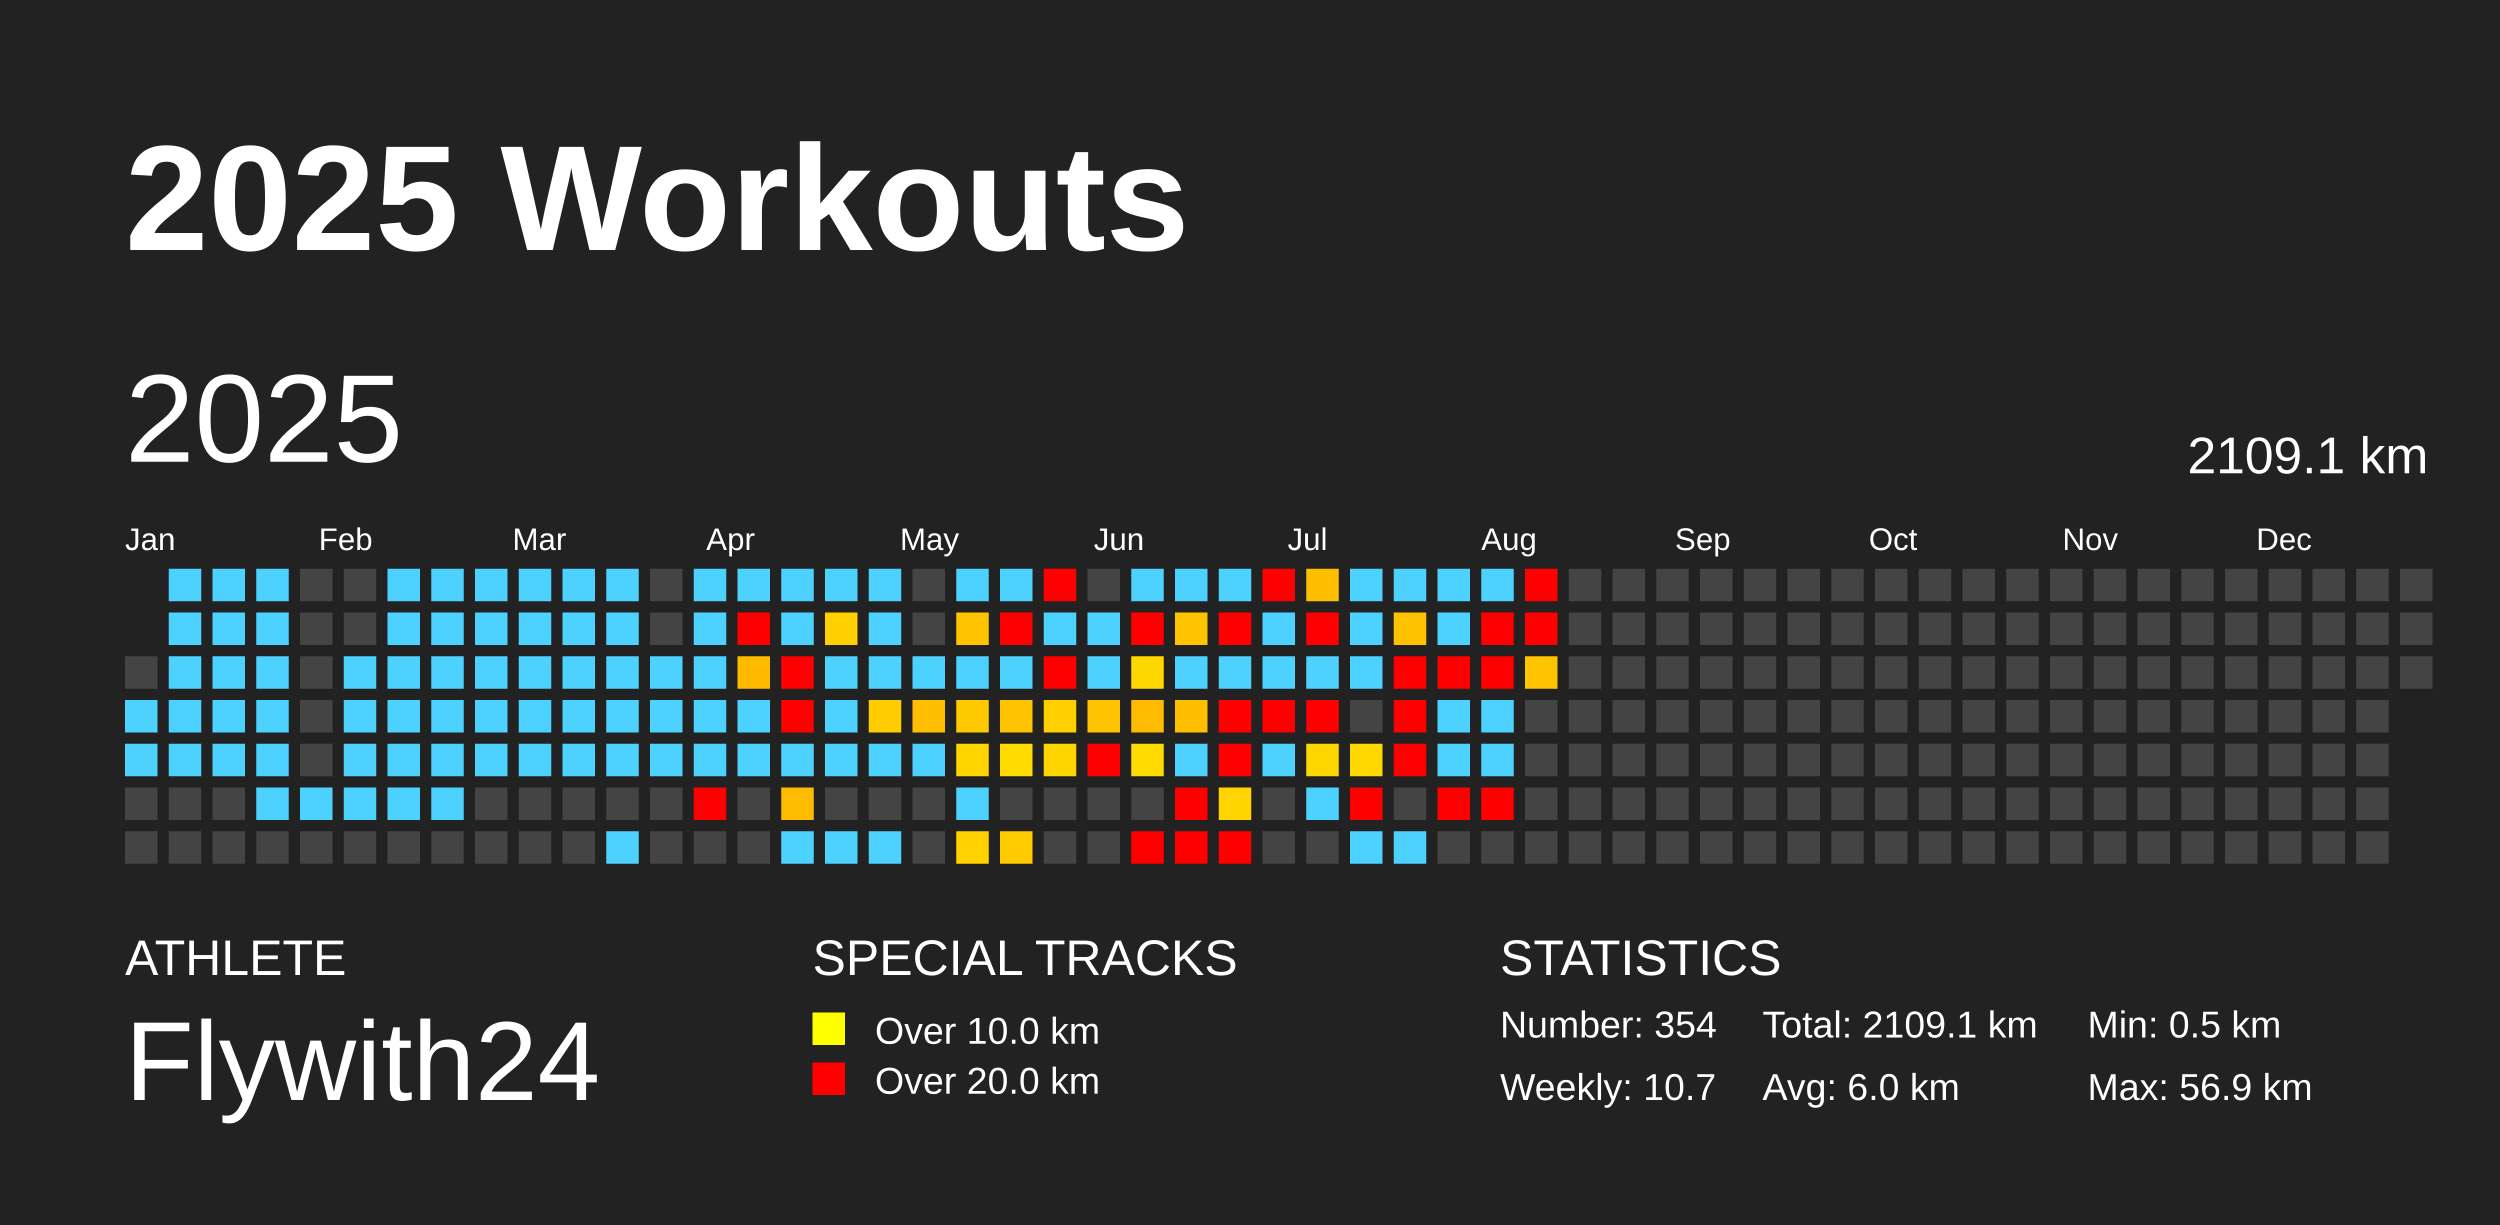
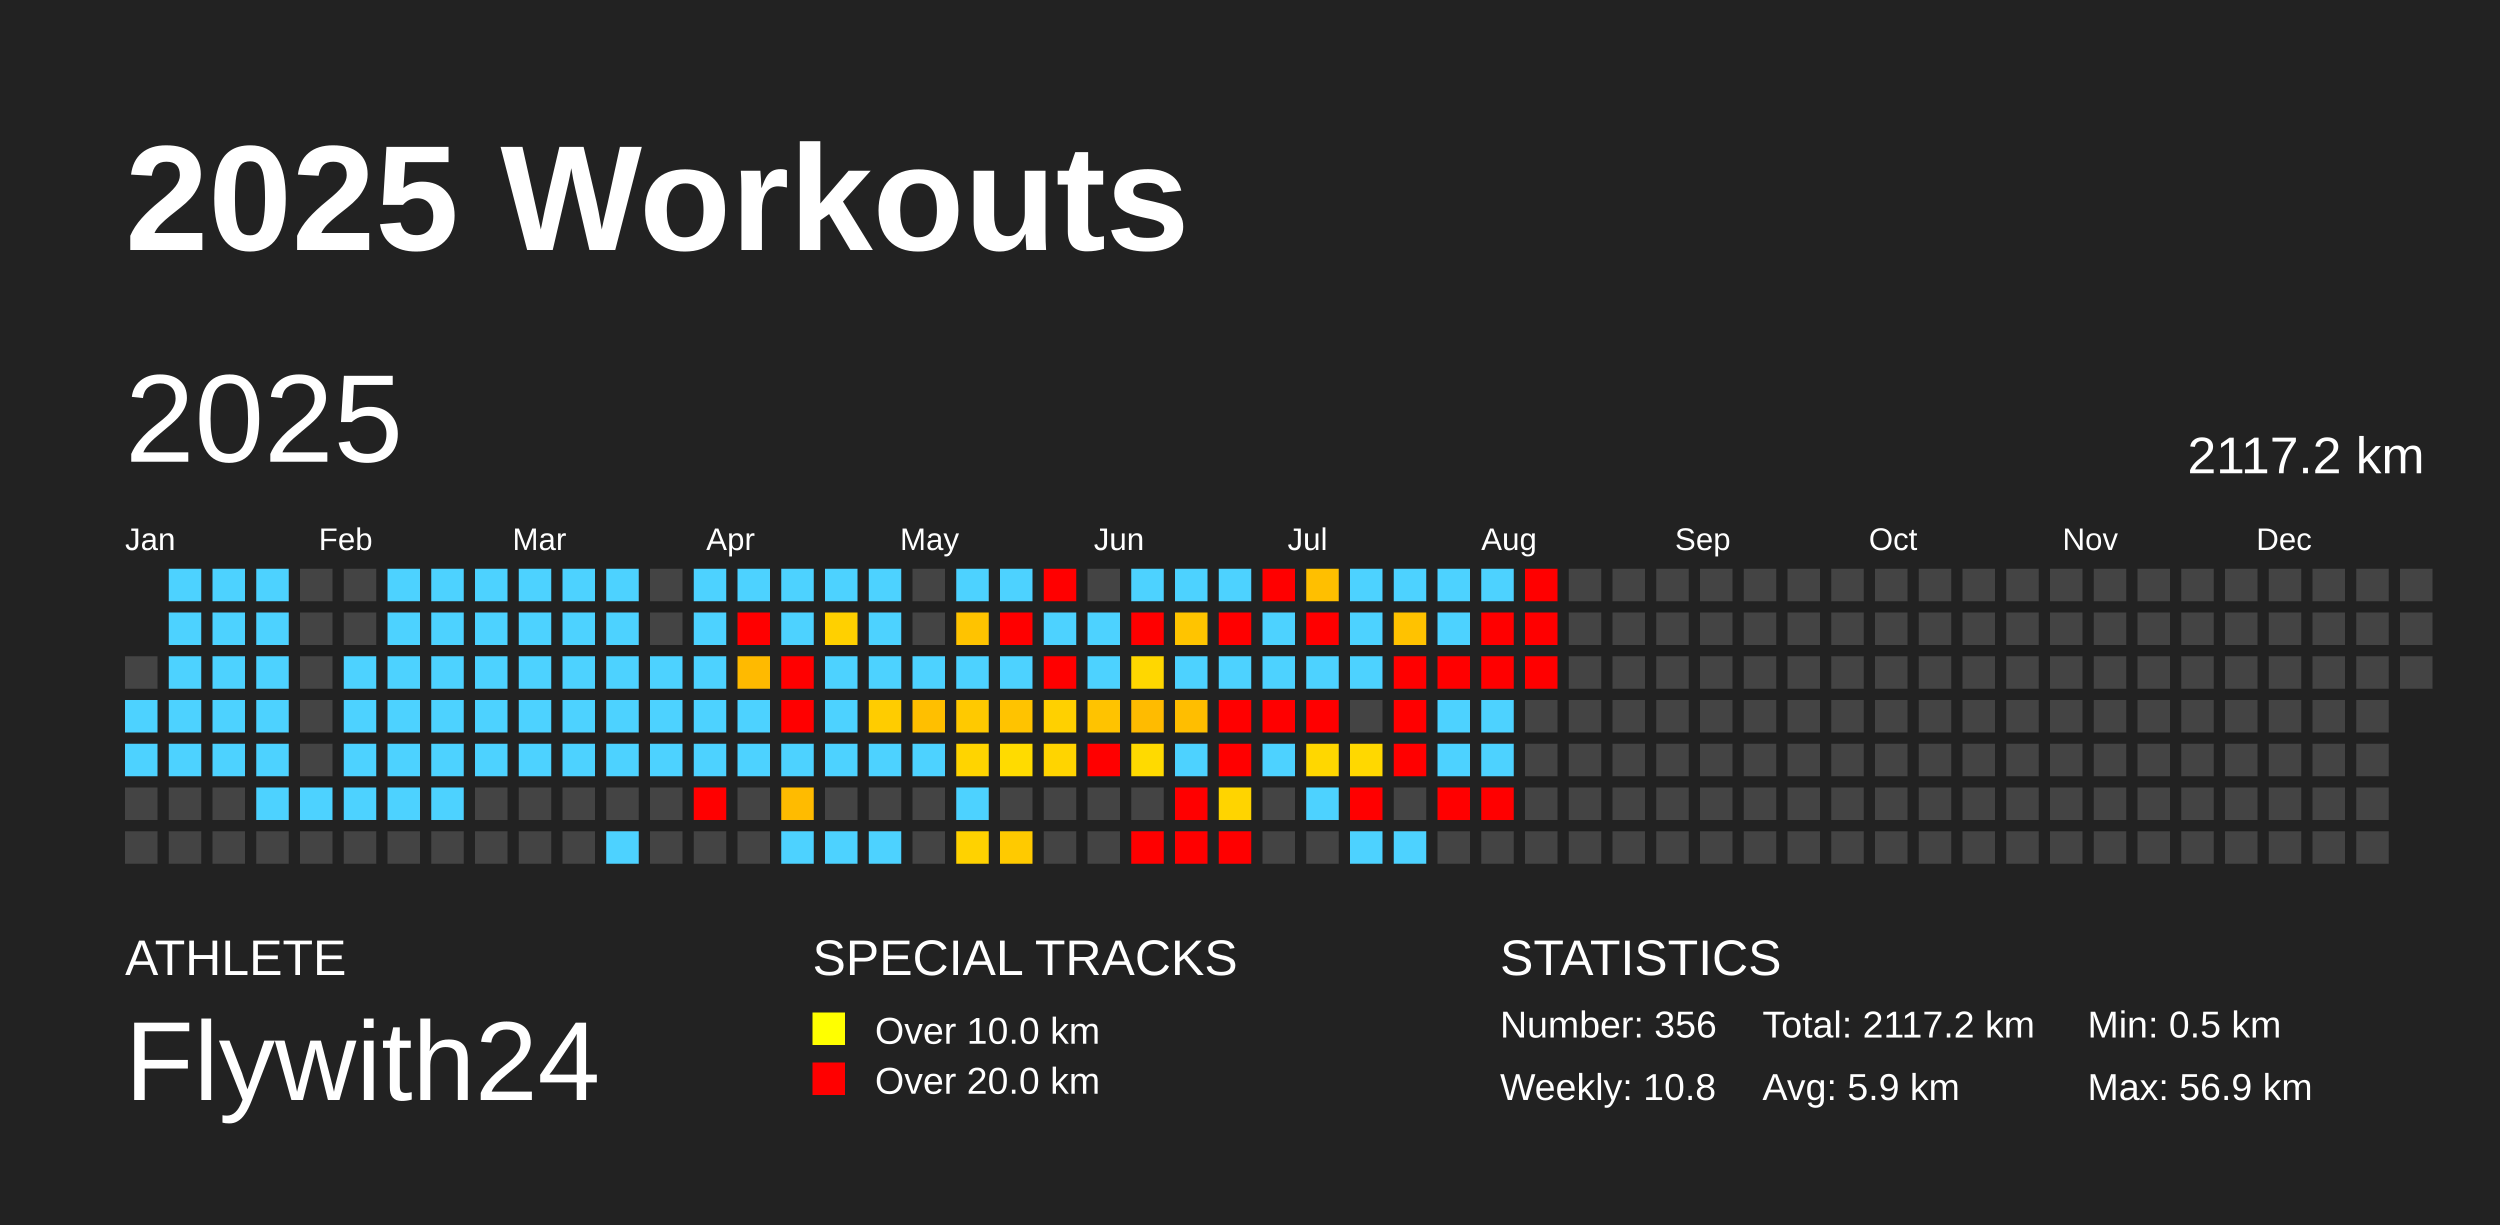
<svg xmlns="http://www.w3.org/2000/svg" baseProfile="full" height="98mm" version="1.1" viewBox="0,0,200,98" width="200mm">
  <defs />
  <rect fill="#222222" height="98" width="200" x="0" y="0" />
  <text fill="#FFFFFF" style="font-size:12px; font-family:Arial; font-weight:bold;" x="10" y="20">2025 Workouts</text>
  <text fill="#FFFFFF" style="font-size:4px; font-family:Arial" x="10" y="78">ATHLETE</text>
  <text fill="#FFFFFF" style="font-size:9px; font-family:Arial" x="10" y="88">Flywith24</text>
  <text fill="#FFFFFF" style="font-size:4px; font-family:Arial" x="65" y="78">SPECIAL TRACKS</text>
  <rect fill="yellow" height="2.6" width="2.6" x="65" y="81" />
  <text fill="#FFFFFF" style="font-size:3px; font-family:Arial" x="70" y="83.5">Over 10.0 km</text>
  <rect fill="red" height="2.6" width="2.6" x="65" y="85" />
  <text fill="#FFFFFF" style="font-size:3px; font-family:Arial" x="70" y="87.5">Over 20.0 km</text>
  <text fill="#FFFFFF" style="font-size:4px; font-family:Arial" x="120" y="78">STATISTICS</text>
-   <text fill="#FFFFFF" style="font-size:3px; font-family:Arial" x="120" y="83">Number: 354</text>
-   <text fill="#FFFFFF" style="font-size:3px; font-family:Arial" x="120" y="88">Weekly: 10.7</text>
-   <text fill="#FFFFFF" style="font-size:3px; font-family:Arial" x="141" y="83">Total: 2109.1 km</text>
-   <text fill="#FFFFFF" style="font-size:3px; font-family:Arial" x="141" y="88">Avg: 6.0 km</text>
+   <text fill="#FFFFFF" style="font-size:3px; font-family:Arial" x="120" y="83">Number: 356</text>
+   <text fill="#FFFFFF" style="font-size:3px; font-family:Arial" x="120" y="88">Weekly: 10.8</text>
+   <text fill="#FFFFFF" style="font-size:3px; font-family:Arial" x="141" y="83">Total: 2117.2 km</text>
+   <text fill="#FFFFFF" style="font-size:3px; font-family:Arial" x="141" y="88">Avg: 5.9 km</text>
  <text fill="#FFFFFF" style="font-size:3px; font-family:Arial" x="167" y="83">Min: 0.5 km</text>
  <text fill="#FFFFFF" style="font-size:3px; font-family:Arial" x="167" y="88">Max: 56.9 km</text>
  <text dominant-baseline="hanging" fill="#FFFFFF" style="font-size:10.0px; font-family:Arial;" x="10" y="30">2025</text>
-   <text dominant-baseline="hanging" fill="#FFFFFF" style="font-size:4.125px; font-family:Arial;" x="175" y="35">2109.1 km</text>
+   <text dominant-baseline="hanging" fill="#FFFFFF" style="font-size:4.125px; font-family:Arial;" x="175" y="35">2117.2 km</text>
  <text fill="#FFFFFF" style="font-size:2.5px; font-family:Arial" x="10.0" y="44">Jan</text>
  <text fill="#FFFFFF" style="font-size:2.5px; font-family:Arial" x="25.5" y="44">Feb</text>
  <text fill="#FFFFFF" style="font-size:2.5px; font-family:Arial" x="41.0" y="44">Mar</text>
  <text fill="#FFFFFF" style="font-size:2.5px; font-family:Arial" x="56.5" y="44">Apr</text>
  <text fill="#FFFFFF" style="font-size:2.5px; font-family:Arial" x="72.0" y="44">May</text>
  <text fill="#FFFFFF" style="font-size:2.5px; font-family:Arial" x="87.5" y="44">Jun</text>
  <text fill="#FFFFFF" style="font-size:2.5px; font-family:Arial" x="103.0" y="44">Jul</text>
  <text fill="#FFFFFF" style="font-size:2.5px; font-family:Arial" x="118.5" y="44">Aug</text>
  <text fill="#FFFFFF" style="font-size:2.5px; font-family:Arial" x="134.0" y="44">Sep</text>
  <text fill="#FFFFFF" style="font-size:2.5px; font-family:Arial" x="149.5" y="44">Oct</text>
  <text fill="#FFFFFF" style="font-size:2.5px; font-family:Arial" x="165.0" y="44">Nov</text>
  <text fill="#FFFFFF" style="font-size:2.5px; font-family:Arial" x="180.5" y="44">Dec</text>
  <rect fill="#444444" height="2.6" width="2.6" x="10.0" y="52.5" />
  <rect fill="#4dd2ff" height="2.6" width="2.6" x="10.0" y="56.0" />
  <rect fill="#4dd2ff" height="2.6" width="2.6" x="10.0" y="59.5" />
  <rect fill="#444444" height="2.6" width="2.6" x="10.0" y="63.0" />
  <rect fill="#444444" height="2.6" width="2.6" x="10.0" y="66.5" />
  <rect fill="#4dd2ff" height="2.6" width="2.6" x="13.5" y="45.5" />
  <rect fill="#4dd2ff" height="2.6" width="2.6" x="13.5" y="49.0" />
  <rect fill="#4dd2ff" height="2.6" width="2.6" x="13.5" y="52.5" />
  <rect fill="#4dd2ff" height="2.6" width="2.6" x="13.5" y="56.0" />
  <rect fill="#4dd2ff" height="2.6" width="2.6" x="13.5" y="59.5" />
  <rect fill="#444444" height="2.6" width="2.6" x="13.5" y="63.0" />
  <rect fill="#444444" height="2.6" width="2.6" x="13.5" y="66.5" />
  <rect fill="#4dd2ff" height="2.6" width="2.6" x="17.0" y="45.5" />
  <rect fill="#4dd2ff" height="2.6" width="2.6" x="17.0" y="49.0" />
  <rect fill="#4dd2ff" height="2.6" width="2.6" x="17.0" y="52.5" />
  <rect fill="#4dd2ff" height="2.6" width="2.6" x="17.0" y="56.0" />
  <rect fill="#4dd2ff" height="2.6" width="2.6" x="17.0" y="59.5" />
  <rect fill="#444444" height="2.6" width="2.6" x="17.0" y="63.0" />
  <rect fill="#444444" height="2.6" width="2.6" x="17.0" y="66.5" />
  <rect fill="#4dd2ff" height="2.6" width="2.6" x="20.5" y="45.5" />
  <rect fill="#4dd2ff" height="2.6" width="2.6" x="20.5" y="49.0" />
  <rect fill="#4dd2ff" height="2.6" width="2.6" x="20.5" y="52.5" />
  <rect fill="#4dd2ff" height="2.6" width="2.6" x="20.5" y="56.0" />
  <rect fill="#4dd2ff" height="2.6" width="2.6" x="20.5" y="59.5" />
  <rect fill="#4dd2ff" height="2.6" width="2.6" x="20.5" y="63.0" />
  <rect fill="#444444" height="2.6" width="2.6" x="20.5" y="66.5" />
  <rect fill="#444444" height="2.6" width="2.6" x="24.0" y="45.5" />
  <rect fill="#444444" height="2.6" width="2.6" x="24.0" y="49.0" />
  <rect fill="#444444" height="2.6" width="2.6" x="24.0" y="52.5" />
  <rect fill="#444444" height="2.6" width="2.6" x="24.0" y="56.0" />
  <rect fill="#444444" height="2.6" width="2.6" x="24.0" y="59.5" />
  <rect fill="#4dd2ff" height="2.6" width="2.6" x="24.0" y="63.0" />
  <rect fill="#444444" height="2.6" width="2.6" x="24.0" y="66.5" />
  <rect fill="#444444" height="2.6" width="2.6" x="27.5" y="45.5" />
  <rect fill="#444444" height="2.6" width="2.6" x="27.5" y="49.0" />
  <rect fill="#4dd2ff" height="2.6" width="2.6" x="27.5" y="52.5" />
  <rect fill="#4dd2ff" height="2.6" width="2.6" x="27.5" y="56.0" />
  <rect fill="#4dd2ff" height="2.6" width="2.6" x="27.5" y="59.5" />
  <rect fill="#4dd2ff" height="2.6" width="2.6" x="27.5" y="63.0" />
  <rect fill="#444444" height="2.6" width="2.6" x="27.5" y="66.5" />
  <rect fill="#4dd2ff" height="2.6" width="2.6" x="31.0" y="45.5" />
  <rect fill="#4dd2ff" height="2.6" width="2.6" x="31.0" y="49.0" />
  <rect fill="#4dd2ff" height="2.6" width="2.6" x="31.0" y="52.5" />
  <rect fill="#4dd2ff" height="2.6" width="2.6" x="31.0" y="56.0" />
  <rect fill="#4dd2ff" height="2.6" width="2.6" x="31.0" y="59.5" />
  <rect fill="#4dd2ff" height="2.6" width="2.6" x="31.0" y="63.0" />
  <rect fill="#444444" height="2.6" width="2.6" x="31.0" y="66.5" />
  <rect fill="#4dd2ff" height="2.6" width="2.6" x="34.5" y="45.5" />
  <rect fill="#4dd2ff" height="2.6" width="2.6" x="34.5" y="49.0" />
  <rect fill="#4dd2ff" height="2.6" width="2.6" x="34.5" y="52.5" />
  <rect fill="#4dd2ff" height="2.6" width="2.6" x="34.5" y="56.0" />
  <rect fill="#4dd2ff" height="2.6" width="2.6" x="34.5" y="59.5" />
  <rect fill="#4dd2ff" height="2.6" width="2.6" x="34.5" y="63.0" />
  <rect fill="#444444" height="2.6" width="2.6" x="34.5" y="66.5" />
  <rect fill="#4dd2ff" height="2.6" width="2.6" x="38.0" y="45.5" />
  <rect fill="#4dd2ff" height="2.6" width="2.6" x="38.0" y="49.0" />
  <rect fill="#4dd2ff" height="2.6" width="2.6" x="38.0" y="52.5" />
  <rect fill="#4dd2ff" height="2.6" width="2.6" x="38.0" y="56.0" />
  <rect fill="#4dd2ff" height="2.6" width="2.6" x="38.0" y="59.5" />
  <rect fill="#444444" height="2.6" width="2.6" x="38.0" y="63.0" />
  <rect fill="#444444" height="2.6" width="2.6" x="38.0" y="66.5" />
  <rect fill="#4dd2ff" height="2.6" width="2.6" x="41.5" y="45.5" />
  <rect fill="#4dd2ff" height="2.6" width="2.6" x="41.5" y="49.0" />
  <rect fill="#4dd2ff" height="2.6" width="2.6" x="41.5" y="52.5" />
  <rect fill="#4dd2ff" height="2.6" width="2.6" x="41.5" y="56.0" />
  <rect fill="#4dd2ff" height="2.6" width="2.6" x="41.5" y="59.5" />
  <rect fill="#444444" height="2.6" width="2.6" x="41.5" y="63.0" />
  <rect fill="#444444" height="2.6" width="2.6" x="41.5" y="66.5" />
  <rect fill="#4dd2ff" height="2.6" width="2.6" x="45.0" y="45.5" />
  <rect fill="#4dd2ff" height="2.6" width="2.6" x="45.0" y="49.0" />
  <rect fill="#4dd2ff" height="2.6" width="2.6" x="45.0" y="52.5" />
  <rect fill="#4dd2ff" height="2.6" width="2.6" x="45.0" y="56.0" />
  <rect fill="#4dd2ff" height="2.6" width="2.6" x="45.0" y="59.5" />
  <rect fill="#444444" height="2.6" width="2.6" x="45.0" y="63.0" />
  <rect fill="#444444" height="2.6" width="2.6" x="45.0" y="66.5" />
  <rect fill="#4dd2ff" height="2.6" width="2.6" x="48.5" y="45.5" />
  <rect fill="#4dd2ff" height="2.6" width="2.6" x="48.5" y="49.0" />
  <rect fill="#4dd2ff" height="2.6" width="2.6" x="48.5" y="52.5" />
  <rect fill="#4dd2ff" height="2.6" width="2.6" x="48.5" y="56.0" />
  <rect fill="#4dd2ff" height="2.6" width="2.6" x="48.5" y="59.5" />
  <rect fill="#444444" height="2.6" width="2.6" x="48.5" y="63.0" />
  <rect fill="#4dd2ff" height="2.6" width="2.6" x="48.5" y="66.5" />
  <rect fill="#444444" height="2.6" width="2.6" x="52.0" y="45.5" />
  <rect fill="#444444" height="2.6" width="2.6" x="52.0" y="49.0" />
  <rect fill="#4dd2ff" height="2.6" width="2.6" x="52.0" y="52.5" />
  <rect fill="#4dd2ff" height="2.6" width="2.6" x="52.0" y="56.0" />
  <rect fill="#4dd2ff" height="2.6" width="2.6" x="52.0" y="59.5" />
  <rect fill="#444444" height="2.6" width="2.6" x="52.0" y="63.0" />
  <rect fill="#444444" height="2.6" width="2.6" x="52.0" y="66.5" />
  <rect fill="#4dd2ff" height="2.6" width="2.6" x="55.5" y="45.5" />
  <rect fill="#4dd2ff" height="2.6" width="2.6" x="55.5" y="49.0" />
  <rect fill="#4dd2ff" height="2.6" width="2.6" x="55.5" y="52.5" />
  <rect fill="#4dd2ff" height="2.6" width="2.6" x="55.5" y="56.0" />
  <rect fill="#4dd2ff" height="2.6" width="2.6" x="55.5" y="59.5" />
  <rect fill="red" height="2.6" width="2.6" x="55.5" y="63.0" />
  <rect fill="#444444" height="2.6" width="2.6" x="55.5" y="66.5" />
  <rect fill="#4dd2ff" height="2.6" width="2.6" x="59.0" y="45.5" />
  <rect fill="red" height="2.6" width="2.6" x="59.0" y="49.0" />
  <rect fill="#ffba00" height="2.6" width="2.6" x="59.0" y="52.5" />
  <rect fill="#4dd2ff" height="2.6" width="2.6" x="59.0" y="56.0" />
  <rect fill="#4dd2ff" height="2.6" width="2.6" x="59.0" y="59.5" />
  <rect fill="#444444" height="2.6" width="2.6" x="59.0" y="63.0" />
  <rect fill="#444444" height="2.6" width="2.6" x="59.0" y="66.5" />
  <rect fill="#4dd2ff" height="2.6" width="2.6" x="62.5" y="45.5" />
  <rect fill="#4dd2ff" height="2.6" width="2.6" x="62.5" y="49.0" />
  <rect fill="red" height="2.6" width="2.6" x="62.5" y="52.5" />
  <rect fill="red" height="2.6" width="2.6" x="62.5" y="56.0" />
  <rect fill="#4dd2ff" height="2.6" width="2.6" x="62.5" y="59.5" />
  <rect fill="#ffbb00" height="2.6" width="2.6" x="62.5" y="63.0" />
  <rect fill="#4dd2ff" height="2.6" width="2.6" x="62.5" y="66.5" />
  <rect fill="#4dd2ff" height="2.6" width="2.6" x="66.0" y="45.5" />
  <rect fill="#ffd000" height="2.6" width="2.6" x="66.0" y="49.0" />
  <rect fill="#4dd2ff" height="2.6" width="2.6" x="66.0" y="52.5" />
  <rect fill="#4dd2ff" height="2.6" width="2.6" x="66.0" y="56.0" />
  <rect fill="#4dd2ff" height="2.6" width="2.6" x="66.0" y="59.5" />
  <rect fill="#444444" height="2.6" width="2.6" x="66.0" y="63.0" />
  <rect fill="#4dd2ff" height="2.6" width="2.6" x="66.0" y="66.5" />
  <rect fill="#4dd2ff" height="2.6" width="2.6" x="69.5" y="45.5" />
  <rect fill="#4dd2ff" height="2.6" width="2.6" x="69.5" y="49.0" />
  <rect fill="#4dd2ff" height="2.6" width="2.6" x="69.5" y="52.5" />
  <rect fill="#ffcc00" height="2.6" width="2.6" x="69.5" y="56.0" />
  <rect fill="#4dd2ff" height="2.6" width="2.6" x="69.5" y="59.5" />
  <rect fill="#444444" height="2.6" width="2.6" x="69.5" y="63.0" />
  <rect fill="#4dd2ff" height="2.6" width="2.6" x="69.5" y="66.5" />
  <rect fill="#444444" height="2.6" width="2.6" x="73.0" y="45.5" />
  <rect fill="#444444" height="2.6" width="2.6" x="73.0" y="49.0" />
  <rect fill="#4dd2ff" height="2.6" width="2.6" x="73.0" y="52.5" />
  <rect fill="#ffbf00" height="2.6" width="2.6" x="73.0" y="56.0" />
  <rect fill="#4dd2ff" height="2.6" width="2.6" x="73.0" y="59.5" />
  <rect fill="#444444" height="2.6" width="2.6" x="73.0" y="63.0" />
  <rect fill="#444444" height="2.6" width="2.6" x="73.0" y="66.5" />
  <rect fill="#4dd2ff" height="2.6" width="2.6" x="76.5" y="45.5" />
  <rect fill="#ffc300" height="2.6" width="2.6" x="76.5" y="49.0" />
  <rect fill="#4dd2ff" height="2.6" width="2.6" x="76.5" y="52.5" />
  <rect fill="#ffc900" height="2.6" width="2.6" x="76.5" y="56.0" />
  <rect fill="#ffd400" height="2.6" width="2.6" x="76.5" y="59.5" />
  <rect fill="#4dd2ff" height="2.6" width="2.6" x="76.5" y="63.0" />
  <rect fill="#ffd200" height="2.6" width="2.6" x="76.5" y="66.5" />
  <rect fill="#4dd2ff" height="2.6" width="2.6" x="80.0" y="45.5" />
  <rect fill="red" height="2.6" width="2.6" x="80.0" y="49.0" />
  <rect fill="#4dd2ff" height="2.6" width="2.6" x="80.0" y="52.5" />
  <rect fill="#ffc300" height="2.6" width="2.6" x="80.0" y="56.0" />
  <rect fill="#ffdb00" height="2.6" width="2.6" x="80.0" y="59.5" />
  <rect fill="#444444" height="2.6" width="2.6" x="80.0" y="63.0" />
  <rect fill="#ffca00" height="2.6" width="2.6" x="80.0" y="66.5" />
  <rect fill="red" height="2.6" width="2.6" x="83.5" y="45.5" />
  <rect fill="#4dd2ff" height="2.6" width="2.6" x="83.5" y="49.0" />
  <rect fill="red" height="2.6" width="2.6" x="83.5" y="52.5" />
  <rect fill="#ffd000" height="2.6" width="2.6" x="83.5" y="56.0" />
  <rect fill="#ffd400" height="2.6" width="2.6" x="83.5" y="59.5" />
  <rect fill="#444444" height="2.6" width="2.6" x="83.5" y="63.0" />
  <rect fill="#444444" height="2.6" width="2.6" x="83.5" y="66.5" />
  <rect fill="#444444" height="2.6" width="2.6" x="87.0" y="45.5" />
  <rect fill="#4dd2ff" height="2.6" width="2.6" x="87.0" y="49.0" />
  <rect fill="#4dd2ff" height="2.6" width="2.6" x="87.0" y="52.5" />
  <rect fill="#ffc300" height="2.6" width="2.6" x="87.0" y="56.0" />
  <rect fill="red" height="2.6" width="2.6" x="87.0" y="59.5" />
  <rect fill="#444444" height="2.6" width="2.6" x="87.0" y="63.0" />
  <rect fill="#444444" height="2.6" width="2.6" x="87.0" y="66.5" />
  <rect fill="#4dd2ff" height="2.6" width="2.6" x="90.5" y="45.5" />
  <rect fill="red" height="2.6" width="2.6" x="90.5" y="49.0" />
  <rect fill="#ffd700" height="2.6" width="2.6" x="90.5" y="52.5" />
  <rect fill="#ffbb00" height="2.6" width="2.6" x="90.5" y="56.0" />
  <rect fill="#ffda00" height="2.6" width="2.6" x="90.5" y="59.5" />
  <rect fill="#444444" height="2.6" width="2.6" x="90.5" y="63.0" />
  <rect fill="red" height="2.6" width="2.6" x="90.5" y="66.5" />
  <rect fill="#4dd2ff" height="2.6" width="2.6" x="94.0" y="45.5" />
  <rect fill="#ffc400" height="2.6" width="2.6" x="94.0" y="49.0" />
  <rect fill="#4dd2ff" height="2.6" width="2.6" x="94.0" y="52.5" />
  <rect fill="#ffbe00" height="2.6" width="2.6" x="94.0" y="56.0" />
  <rect fill="#4dd2ff" height="2.6" width="2.6" x="94.0" y="59.5" />
  <rect fill="red" height="2.6" width="2.6" x="94.0" y="63.0" />
  <rect fill="red" height="2.6" width="2.6" x="94.0" y="66.5" />
  <rect fill="#4dd2ff" height="2.6" width="2.6" x="97.5" y="45.5" />
  <rect fill="red" height="2.6" width="2.6" x="97.5" y="49.0" />
  <rect fill="#4dd2ff" height="2.6" width="2.6" x="97.5" y="52.5" />
  <rect fill="red" height="2.6" width="2.6" x="97.5" y="56.0" />
  <rect fill="red" height="2.6" width="2.6" x="97.5" y="59.5" />
  <rect fill="#ffd400" height="2.6" width="2.6" x="97.5" y="63.0" />
  <rect fill="red" height="2.6" width="2.6" x="97.5" y="66.5" />
  <rect fill="red" height="2.6" width="2.6" x="101.0" y="45.5" />
  <rect fill="#4dd2ff" height="2.6" width="2.6" x="101.0" y="49.0" />
  <rect fill="#4dd2ff" height="2.6" width="2.6" x="101.0" y="52.5" />
  <rect fill="red" height="2.6" width="2.6" x="101.0" y="56.0" />
  <rect fill="#4dd2ff" height="2.6" width="2.6" x="101.0" y="59.5" />
  <rect fill="#444444" height="2.6" width="2.6" x="101.0" y="63.0" />
  <rect fill="#444444" height="2.6" width="2.6" x="101.0" y="66.5" />
  <rect fill="#ffbf00" height="2.6" width="2.6" x="104.5" y="45.5" />
  <rect fill="red" height="2.6" width="2.6" x="104.5" y="49.0" />
  <rect fill="#4dd2ff" height="2.6" width="2.6" x="104.5" y="52.5" />
  <rect fill="red" height="2.6" width="2.6" x="104.5" y="56.0" />
  <rect fill="#ffd700" height="2.6" width="2.6" x="104.5" y="59.5" />
  <rect fill="#4dd2ff" height="2.6" width="2.6" x="104.5" y="63.0" />
  <rect fill="#444444" height="2.6" width="2.6" x="104.5" y="66.5" />
  <rect fill="#4dd2ff" height="2.6" width="2.6" x="108.0" y="45.5" />
  <rect fill="#4dd2ff" height="2.6" width="2.6" x="108.0" y="49.0" />
  <rect fill="#4dd2ff" height="2.6" width="2.6" x="108.0" y="52.5" />
  <rect fill="#444444" height="2.6" width="2.6" x="108.0" y="56.0" />
  <rect fill="#ffd800" height="2.6" width="2.6" x="108.0" y="59.5" />
  <rect fill="red" height="2.6" width="2.6" x="108.0" y="63.0" />
  <rect fill="#4dd2ff" height="2.6" width="2.6" x="108.0" y="66.5" />
  <rect fill="#4dd2ff" height="2.6" width="2.6" x="111.5" y="45.5" />
  <rect fill="#ffc200" height="2.6" width="2.6" x="111.5" y="49.0" />
  <rect fill="red" height="2.6" width="2.6" x="111.5" y="52.5" />
  <rect fill="red" height="2.6" width="2.6" x="111.5" y="56.0" />
  <rect fill="red" height="2.6" width="2.6" x="111.5" y="59.5" />
  <rect fill="#444444" height="2.6" width="2.6" x="111.5" y="63.0" />
  <rect fill="#4dd2ff" height="2.6" width="2.6" x="111.5" y="66.5" />
  <rect fill="#4dd2ff" height="2.6" width="2.6" x="115.0" y="45.5" />
  <rect fill="#4dd2ff" height="2.6" width="2.6" x="115.0" y="49.0" />
  <rect fill="red" height="2.6" width="2.6" x="115.0" y="52.5" />
  <rect fill="#4dd2ff" height="2.6" width="2.6" x="115.0" y="56.0" />
  <rect fill="#4dd2ff" height="2.6" width="2.6" x="115.0" y="59.5" />
  <rect fill="red" height="2.6" width="2.6" x="115.0" y="63.0" />
  <rect fill="#444444" height="2.6" width="2.6" x="115.0" y="66.5" />
  <rect fill="#4dd2ff" height="2.6" width="2.6" x="118.5" y="45.5" />
  <rect fill="red" height="2.6" width="2.6" x="118.5" y="49.0" />
  <rect fill="red" height="2.6" width="2.6" x="118.5" y="52.5" />
  <rect fill="#4dd2ff" height="2.6" width="2.6" x="118.5" y="56.0" />
  <rect fill="#4dd2ff" height="2.6" width="2.6" x="118.5" y="59.5" />
  <rect fill="red" height="2.6" width="2.6" x="118.5" y="63.0" />
  <rect fill="#444444" height="2.6" width="2.6" x="118.5" y="66.5" />
  <rect fill="red" height="2.6" width="2.6" x="122.0" y="45.5" />
  <rect fill="red" height="2.6" width="2.6" x="122.0" y="49.0" />
-   <rect fill="#ffc400" height="2.6" width="2.6" x="122.0" y="52.5" />
+   <rect fill="red" height="2.6" width="2.6" x="122.0" y="52.5" />
  <rect fill="#444444" height="2.6" width="2.6" x="122.0" y="56.0" />
  <rect fill="#444444" height="2.6" width="2.6" x="122.0" y="59.5" />
  <rect fill="#444444" height="2.6" width="2.6" x="122.0" y="63.0" />
  <rect fill="#444444" height="2.6" width="2.6" x="122.0" y="66.5" />
  <rect fill="#444444" height="2.6" width="2.6" x="125.5" y="45.5" />
  <rect fill="#444444" height="2.6" width="2.6" x="125.5" y="49.0" />
  <rect fill="#444444" height="2.6" width="2.6" x="125.5" y="52.5" />
  <rect fill="#444444" height="2.6" width="2.6" x="125.5" y="56.0" />
  <rect fill="#444444" height="2.6" width="2.6" x="125.5" y="59.5" />
  <rect fill="#444444" height="2.6" width="2.6" x="125.5" y="63.0" />
  <rect fill="#444444" height="2.6" width="2.6" x="125.5" y="66.5" />
  <rect fill="#444444" height="2.6" width="2.6" x="129.0" y="45.5" />
  <rect fill="#444444" height="2.6" width="2.6" x="129.0" y="49.0" />
  <rect fill="#444444" height="2.6" width="2.6" x="129.0" y="52.5" />
  <rect fill="#444444" height="2.6" width="2.6" x="129.0" y="56.0" />
  <rect fill="#444444" height="2.6" width="2.6" x="129.0" y="59.5" />
  <rect fill="#444444" height="2.6" width="2.6" x="129.0" y="63.0" />
  <rect fill="#444444" height="2.6" width="2.6" x="129.0" y="66.5" />
  <rect fill="#444444" height="2.6" width="2.6" x="132.5" y="45.5" />
  <rect fill="#444444" height="2.6" width="2.6" x="132.5" y="49.0" />
  <rect fill="#444444" height="2.6" width="2.6" x="132.5" y="52.5" />
  <rect fill="#444444" height="2.6" width="2.6" x="132.5" y="56.0" />
  <rect fill="#444444" height="2.6" width="2.6" x="132.5" y="59.5" />
  <rect fill="#444444" height="2.6" width="2.6" x="132.5" y="63.0" />
  <rect fill="#444444" height="2.6" width="2.6" x="132.5" y="66.5" />
  <rect fill="#444444" height="2.6" width="2.6" x="136.0" y="45.5" />
  <rect fill="#444444" height="2.6" width="2.6" x="136.0" y="49.0" />
  <rect fill="#444444" height="2.6" width="2.6" x="136.0" y="52.5" />
  <rect fill="#444444" height="2.6" width="2.6" x="136.0" y="56.0" />
  <rect fill="#444444" height="2.6" width="2.6" x="136.0" y="59.5" />
  <rect fill="#444444" height="2.6" width="2.6" x="136.0" y="63.0" />
  <rect fill="#444444" height="2.6" width="2.6" x="136.0" y="66.5" />
  <rect fill="#444444" height="2.6" width="2.6" x="139.5" y="45.5" />
  <rect fill="#444444" height="2.6" width="2.6" x="139.5" y="49.0" />
  <rect fill="#444444" height="2.6" width="2.6" x="139.5" y="52.5" />
  <rect fill="#444444" height="2.6" width="2.6" x="139.5" y="56.0" />
  <rect fill="#444444" height="2.6" width="2.6" x="139.5" y="59.5" />
  <rect fill="#444444" height="2.6" width="2.6" x="139.5" y="63.0" />
  <rect fill="#444444" height="2.6" width="2.6" x="139.5" y="66.5" />
  <rect fill="#444444" height="2.6" width="2.6" x="143.0" y="45.5" />
  <rect fill="#444444" height="2.6" width="2.6" x="143.0" y="49.0" />
  <rect fill="#444444" height="2.6" width="2.6" x="143.0" y="52.5" />
  <rect fill="#444444" height="2.6" width="2.6" x="143.0" y="56.0" />
  <rect fill="#444444" height="2.6" width="2.6" x="143.0" y="59.5" />
  <rect fill="#444444" height="2.6" width="2.6" x="143.0" y="63.0" />
  <rect fill="#444444" height="2.6" width="2.6" x="143.0" y="66.5" />
  <rect fill="#444444" height="2.6" width="2.6" x="146.5" y="45.5" />
  <rect fill="#444444" height="2.6" width="2.6" x="146.5" y="49.0" />
  <rect fill="#444444" height="2.6" width="2.6" x="146.5" y="52.5" />
  <rect fill="#444444" height="2.6" width="2.6" x="146.5" y="56.0" />
  <rect fill="#444444" height="2.6" width="2.6" x="146.5" y="59.5" />
  <rect fill="#444444" height="2.6" width="2.6" x="146.5" y="63.0" />
  <rect fill="#444444" height="2.6" width="2.6" x="146.5" y="66.5" />
  <rect fill="#444444" height="2.6" width="2.6" x="150.0" y="45.5" />
  <rect fill="#444444" height="2.6" width="2.6" x="150.0" y="49.0" />
  <rect fill="#444444" height="2.6" width="2.6" x="150.0" y="52.5" />
  <rect fill="#444444" height="2.6" width="2.6" x="150.0" y="56.0" />
  <rect fill="#444444" height="2.6" width="2.6" x="150.0" y="59.5" />
  <rect fill="#444444" height="2.6" width="2.6" x="150.0" y="63.0" />
  <rect fill="#444444" height="2.6" width="2.6" x="150.0" y="66.5" />
  <rect fill="#444444" height="2.6" width="2.6" x="153.5" y="45.5" />
  <rect fill="#444444" height="2.6" width="2.6" x="153.5" y="49.0" />
  <rect fill="#444444" height="2.6" width="2.6" x="153.5" y="52.5" />
  <rect fill="#444444" height="2.6" width="2.6" x="153.5" y="56.0" />
  <rect fill="#444444" height="2.6" width="2.6" x="153.5" y="59.5" />
  <rect fill="#444444" height="2.6" width="2.6" x="153.5" y="63.0" />
  <rect fill="#444444" height="2.6" width="2.6" x="153.5" y="66.5" />
  <rect fill="#444444" height="2.6" width="2.6" x="157.0" y="45.5" />
  <rect fill="#444444" height="2.6" width="2.6" x="157.0" y="49.0" />
  <rect fill="#444444" height="2.6" width="2.6" x="157.0" y="52.5" />
  <rect fill="#444444" height="2.6" width="2.6" x="157.0" y="56.0" />
  <rect fill="#444444" height="2.6" width="2.6" x="157.0" y="59.5" />
  <rect fill="#444444" height="2.6" width="2.6" x="157.0" y="63.0" />
  <rect fill="#444444" height="2.6" width="2.6" x="157.0" y="66.5" />
  <rect fill="#444444" height="2.6" width="2.6" x="160.5" y="45.5" />
  <rect fill="#444444" height="2.6" width="2.6" x="160.5" y="49.0" />
  <rect fill="#444444" height="2.6" width="2.6" x="160.5" y="52.5" />
  <rect fill="#444444" height="2.6" width="2.6" x="160.5" y="56.0" />
  <rect fill="#444444" height="2.6" width="2.6" x="160.5" y="59.5" />
  <rect fill="#444444" height="2.6" width="2.6" x="160.5" y="63.0" />
  <rect fill="#444444" height="2.6" width="2.6" x="160.5" y="66.5" />
  <rect fill="#444444" height="2.6" width="2.6" x="164.0" y="45.5" />
  <rect fill="#444444" height="2.6" width="2.6" x="164.0" y="49.0" />
  <rect fill="#444444" height="2.6" width="2.6" x="164.0" y="52.5" />
  <rect fill="#444444" height="2.6" width="2.6" x="164.0" y="56.0" />
  <rect fill="#444444" height="2.6" width="2.6" x="164.0" y="59.5" />
  <rect fill="#444444" height="2.6" width="2.6" x="164.0" y="63.0" />
  <rect fill="#444444" height="2.6" width="2.6" x="164.0" y="66.5" />
  <rect fill="#444444" height="2.6" width="2.6" x="167.5" y="45.5" />
  <rect fill="#444444" height="2.6" width="2.6" x="167.5" y="49.0" />
  <rect fill="#444444" height="2.6" width="2.6" x="167.5" y="52.5" />
  <rect fill="#444444" height="2.6" width="2.6" x="167.5" y="56.0" />
  <rect fill="#444444" height="2.6" width="2.6" x="167.5" y="59.5" />
  <rect fill="#444444" height="2.6" width="2.6" x="167.5" y="63.0" />
  <rect fill="#444444" height="2.6" width="2.6" x="167.5" y="66.5" />
  <rect fill="#444444" height="2.6" width="2.6" x="171.0" y="45.5" />
  <rect fill="#444444" height="2.6" width="2.6" x="171.0" y="49.0" />
  <rect fill="#444444" height="2.6" width="2.6" x="171.0" y="52.5" />
  <rect fill="#444444" height="2.6" width="2.6" x="171.0" y="56.0" />
  <rect fill="#444444" height="2.6" width="2.6" x="171.0" y="59.5" />
  <rect fill="#444444" height="2.6" width="2.6" x="171.0" y="63.0" />
  <rect fill="#444444" height="2.6" width="2.6" x="171.0" y="66.5" />
  <rect fill="#444444" height="2.6" width="2.6" x="174.5" y="45.5" />
  <rect fill="#444444" height="2.6" width="2.6" x="174.5" y="49.0" />
  <rect fill="#444444" height="2.6" width="2.6" x="174.5" y="52.5" />
  <rect fill="#444444" height="2.6" width="2.6" x="174.5" y="56.0" />
  <rect fill="#444444" height="2.6" width="2.6" x="174.5" y="59.5" />
  <rect fill="#444444" height="2.6" width="2.6" x="174.5" y="63.0" />
  <rect fill="#444444" height="2.6" width="2.6" x="174.5" y="66.5" />
  <rect fill="#444444" height="2.6" width="2.6" x="178.0" y="45.5" />
  <rect fill="#444444" height="2.6" width="2.6" x="178.0" y="49.0" />
  <rect fill="#444444" height="2.6" width="2.6" x="178.0" y="52.5" />
  <rect fill="#444444" height="2.6" width="2.6" x="178.0" y="56.0" />
  <rect fill="#444444" height="2.6" width="2.6" x="178.0" y="59.5" />
  <rect fill="#444444" height="2.6" width="2.6" x="178.0" y="63.0" />
  <rect fill="#444444" height="2.6" width="2.6" x="178.0" y="66.5" />
  <rect fill="#444444" height="2.6" width="2.6" x="181.5" y="45.5" />
  <rect fill="#444444" height="2.6" width="2.6" x="181.5" y="49.0" />
  <rect fill="#444444" height="2.6" width="2.6" x="181.5" y="52.5" />
  <rect fill="#444444" height="2.6" width="2.6" x="181.5" y="56.0" />
  <rect fill="#444444" height="2.6" width="2.6" x="181.5" y="59.5" />
  <rect fill="#444444" height="2.6" width="2.6" x="181.5" y="63.0" />
  <rect fill="#444444" height="2.6" width="2.6" x="181.5" y="66.5" />
  <rect fill="#444444" height="2.6" width="2.6" x="185.0" y="45.5" />
  <rect fill="#444444" height="2.6" width="2.6" x="185.0" y="49.0" />
  <rect fill="#444444" height="2.6" width="2.6" x="185.0" y="52.5" />
  <rect fill="#444444" height="2.6" width="2.6" x="185.0" y="56.0" />
  <rect fill="#444444" height="2.6" width="2.6" x="185.0" y="59.5" />
  <rect fill="#444444" height="2.6" width="2.6" x="185.0" y="63.0" />
  <rect fill="#444444" height="2.6" width="2.6" x="185.0" y="66.5" />
  <rect fill="#444444" height="2.6" width="2.6" x="188.5" y="45.5" />
  <rect fill="#444444" height="2.6" width="2.6" x="188.5" y="49.0" />
  <rect fill="#444444" height="2.6" width="2.6" x="188.5" y="52.5" />
  <rect fill="#444444" height="2.6" width="2.6" x="188.5" y="56.0" />
  <rect fill="#444444" height="2.6" width="2.6" x="188.5" y="59.5" />
  <rect fill="#444444" height="2.6" width="2.6" x="188.5" y="63.0" />
  <rect fill="#444444" height="2.6" width="2.6" x="188.5" y="66.5" />
  <rect fill="#444444" height="2.6" width="2.6" x="192.0" y="45.5" />
  <rect fill="#444444" height="2.6" width="2.6" x="192.0" y="49.0" />
  <rect fill="#444444" height="2.6" width="2.6" x="192.0" y="52.5" />
</svg>
